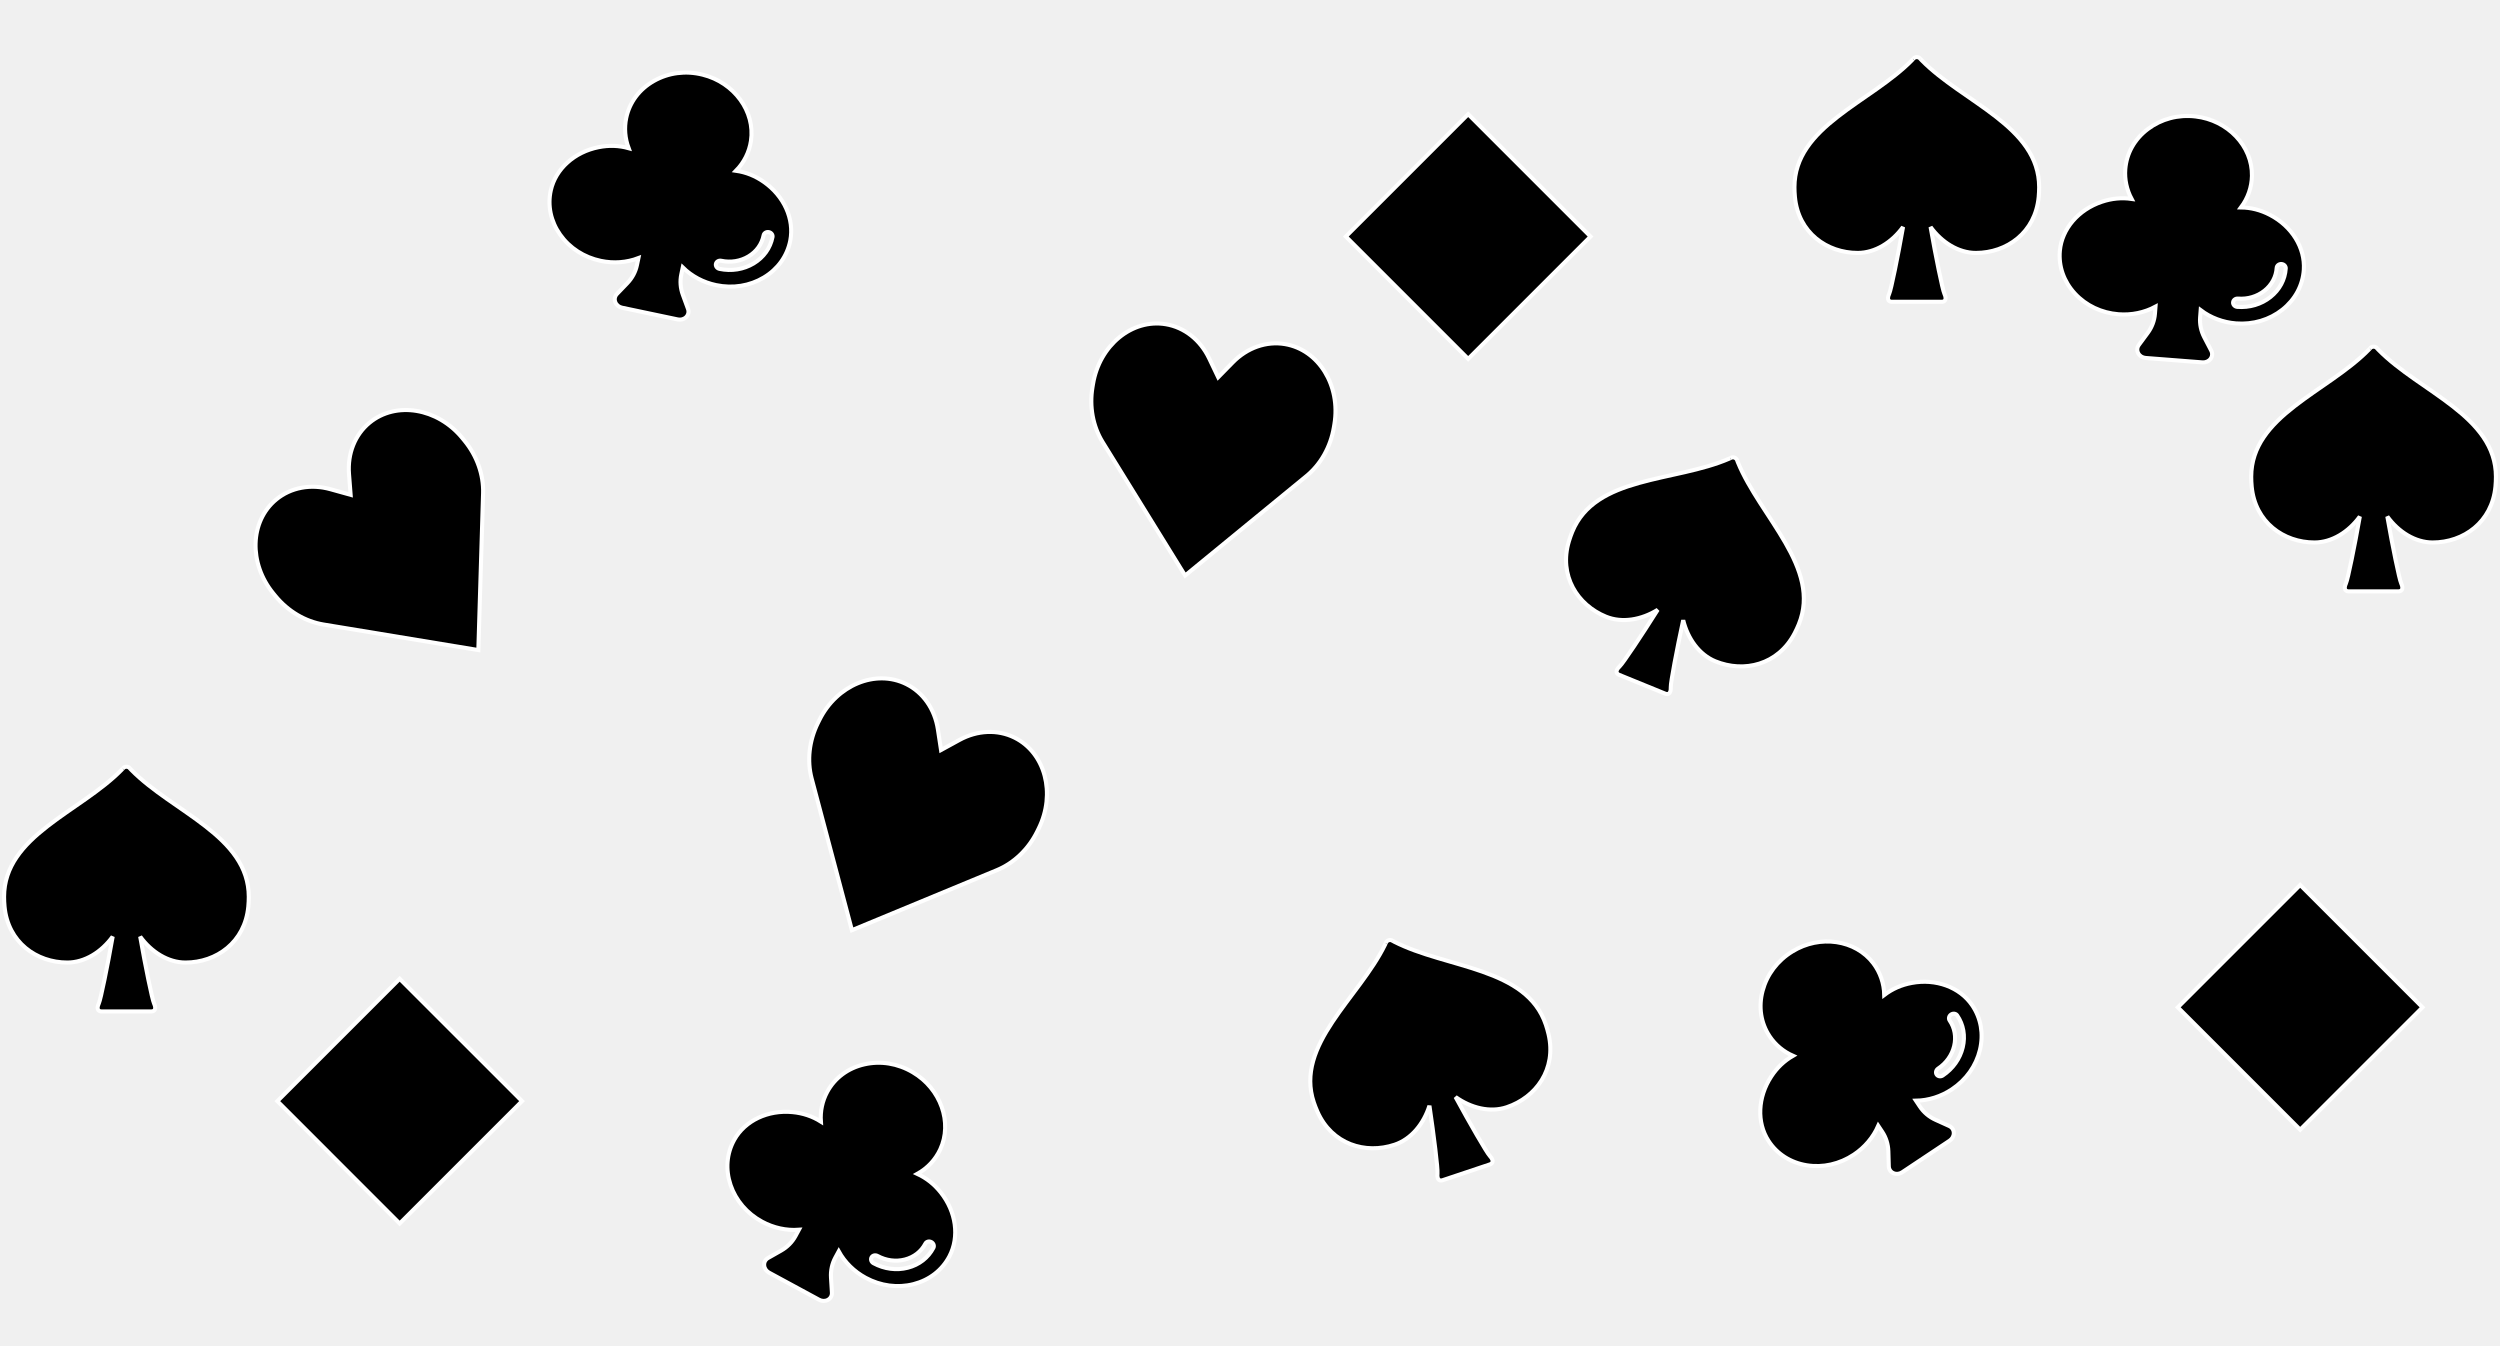
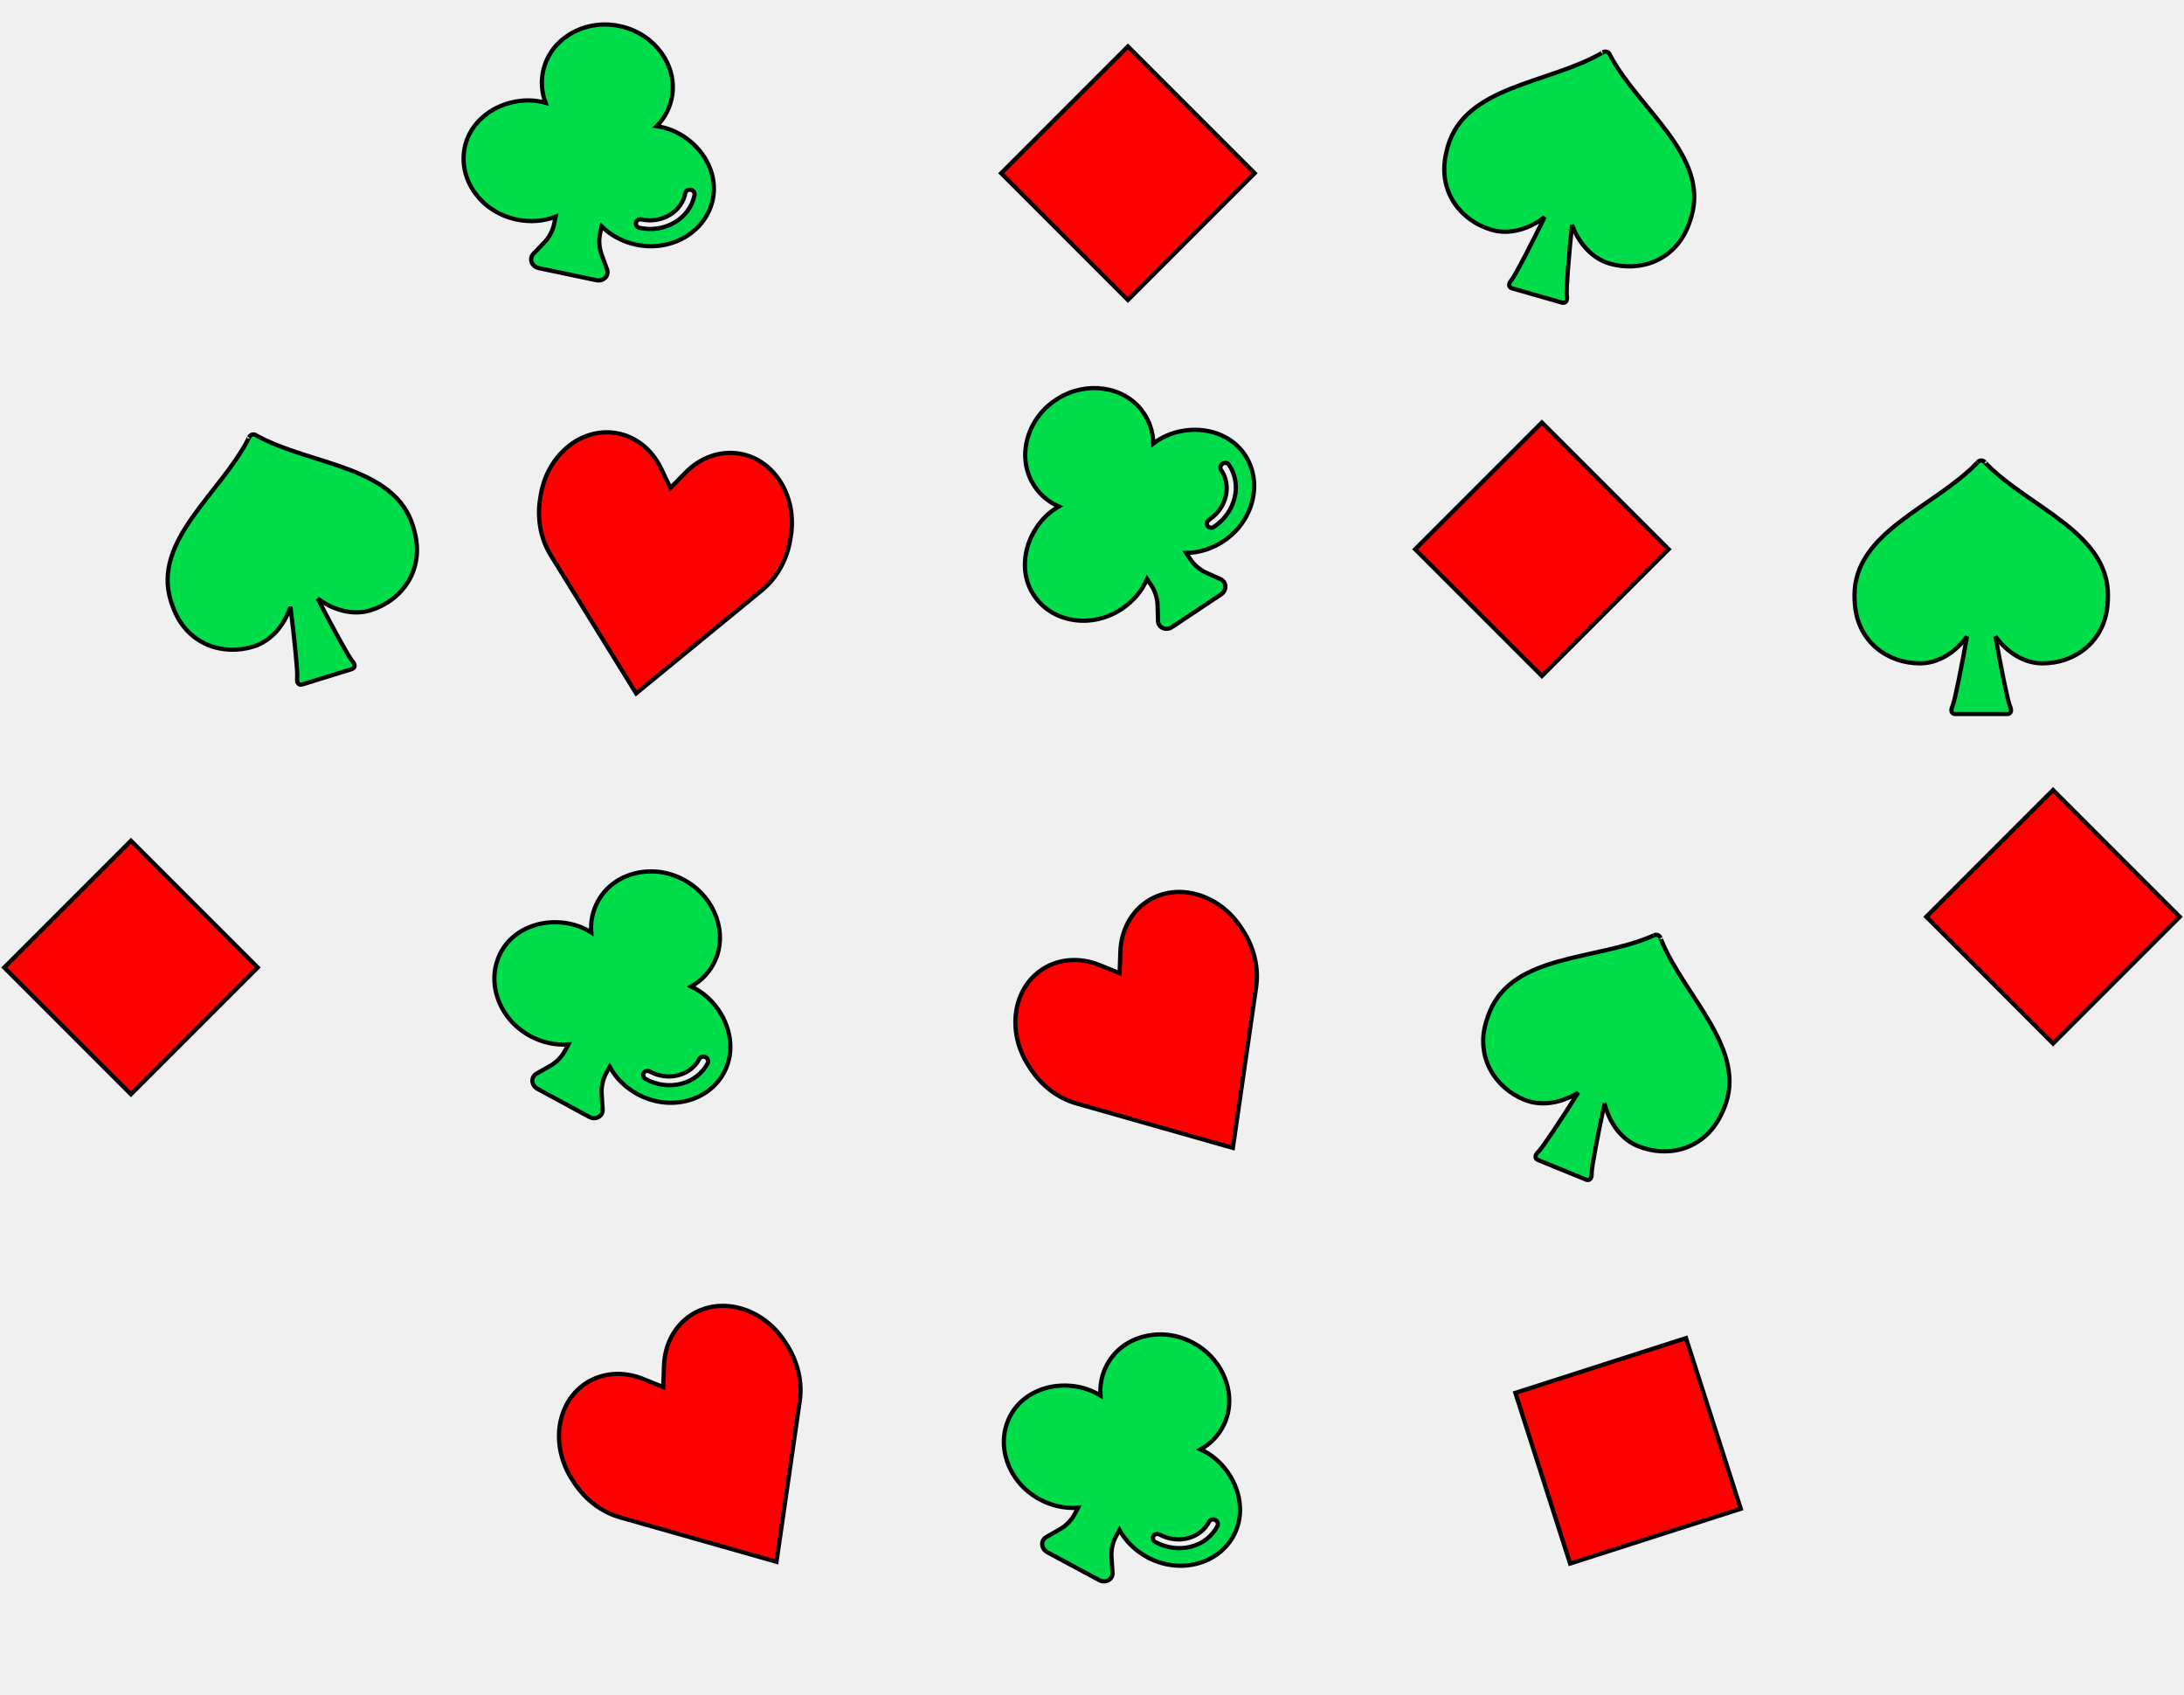
- <svg xmlns="http://www.w3.org/2000/svg" width="613" height="330" viewBox="0 0 613 330" fill="none">
-   <path d="M232.8 308.044C235.292 303.284 234.461 297.139 230.68 292.389C229.082 290.38 227.184 288.876 224.928 287.833C227.396 286.462 229.344 284.401 230.535 281.86C233.622 275.271 230.673 266.954 223.82 262.924C220.12 260.73 215.902 260.069 211.911 260.985C207.916 261.901 204.692 264.298 202.831 267.732C201.631 269.947 201.103 272.468 201.28 275.02C199.175 273.699 196.877 272.931 194.32 272.688C188.276 272.116 182.674 274.775 180.048 279.463C178.171 282.813 177.849 286.753 179.136 290.557C180.425 294.361 183.165 297.557 186.853 299.555C189.676 301.085 192.814 301.764 195.888 301.537L195.058 303.071C194.254 304.555 193.033 305.791 191.531 306.643L188.329 308.459C187.677 308.831 187.317 309.499 187.369 310.249C187.42 310.998 187.872 311.673 188.576 312.055L200.84 318.699C201.545 319.081 202.356 319.091 203.013 318.725C203.669 318.359 204.033 317.693 203.987 316.943L203.76 313.269C203.653 311.545 204.023 309.848 204.827 308.364L205.658 306.831C207.147 309.53 209.429 311.787 212.253 313.317C215.94 315.315 220.113 315.864 224.005 314.867C227.895 313.868 231.019 311.446 232.8 308.044ZM222.584 310.848C219.805 311.56 216.823 311.167 214.19 309.741C213.65 309.448 213.431 308.811 213.698 308.318C213.966 307.823 214.619 307.66 215.159 307.953C217.266 309.094 219.652 309.408 221.874 308.838C224.097 308.268 225.883 306.883 226.902 304.937C227.162 304.44 227.813 304.267 228.356 304.554L228.369 304.561C228.904 304.85 229.126 305.48 228.867 305.974C227.594 308.404 225.363 310.135 222.584 310.848Z" fill="black" stroke="white" />
-   <path d="M193.776 58.996C194.806 53.723 192.257 48.07 187.278 44.596C185.173 43.126 182.925 42.226 180.465 41.87C182.44 39.852 183.719 37.321 184.136 34.546C185.215 27.349 180.016 20.22 172.299 18.312C168.126 17.264 163.895 17.833 160.331 19.85C156.763 21.868 154.356 25.085 153.553 28.907C153.034 31.372 153.247 33.939 154.144 36.335C151.75 35.669 149.329 35.588 146.809 36.085C140.853 37.26 136.242 41.407 135.063 46.649C134.219 50.395 135.034 54.264 137.353 57.543C139.674 60.821 143.211 63.102 147.315 63.966C150.458 64.626 153.659 64.382 156.541 63.288L156.182 64.995C155.835 66.647 155.018 68.179 153.821 69.425L151.27 72.079C150.751 72.621 150.597 73.364 150.86 74.068C151.123 74.771 151.749 75.289 152.533 75.454L166.182 78.325C166.967 78.49 167.747 78.267 168.273 77.729C168.797 77.191 168.955 76.449 168.697 75.743L167.432 72.287C166.838 70.665 166.708 68.933 167.055 67.281L167.414 65.575C169.612 67.737 172.442 69.25 175.586 69.911C179.689 70.774 183.846 70.11 187.291 68.044C190.735 65.978 193.039 62.765 193.776 58.996ZM184.784 64.597C182.323 66.073 179.353 66.547 176.423 65.93C175.821 65.804 175.429 65.256 175.545 64.707C175.66 64.156 176.24 63.814 176.841 63.94C179.186 64.433 181.562 64.054 183.53 62.873C185.498 61.693 186.814 59.856 187.236 57.701C187.343 57.15 187.918 56.799 188.521 56.918L188.535 56.921C189.13 57.046 189.522 57.586 189.415 58.133C188.888 60.826 187.244 63.121 184.784 64.597Z" fill="black" stroke="white" />
-   <path d="M483.563 246.468C480.521 242.04 474.701 239.9 468.734 241.021C466.211 241.494 463.994 242.469 462.017 243.975C461.959 241.152 461.049 238.467 459.36 236.225C454.979 230.414 446.248 229.132 439.482 233.305C435.812 235.549 433.255 238.968 432.198 242.924C431.14 246.884 431.75 250.855 433.916 254.106C435.312 256.202 437.294 257.848 439.632 258.885C437.48 260.128 435.726 261.8 434.316 263.946C430.983 269.021 430.714 275.216 433.63 279.729C435.713 282.955 439.045 285.083 443.01 285.724C446.975 286.364 451.081 285.437 454.572 283.112C457.244 281.331 459.312 278.875 460.549 276.052L461.516 277.503C462.452 278.908 462.973 280.565 463.025 282.291L463.132 285.971C463.156 286.721 463.578 287.351 464.265 287.656C464.951 287.961 465.759 287.878 466.426 287.434L478.034 279.701C478.702 279.257 479.09 278.544 479.074 277.792C479.056 277.041 478.638 276.408 477.953 276.098L474.601 274.581C473.026 273.869 471.699 272.749 470.764 271.344L469.797 269.892C472.879 269.838 475.941 268.877 478.615 267.096C482.105 264.772 484.542 261.34 485.481 257.434C486.417 253.528 485.737 249.634 483.563 246.468ZM481.264 256.809C480.594 259.599 478.852 262.051 476.36 263.711C475.848 264.052 475.182 263.948 474.871 263.481C474.559 263.013 474.721 262.359 475.232 262.018C477.226 260.69 478.62 258.728 479.155 256.497C479.691 254.266 479.302 252.04 478.058 250.229C477.741 249.766 477.892 249.111 478.4 248.764L478.412 248.756C478.918 248.419 479.578 248.517 479.894 248.976C481.446 251.239 481.933 254.02 481.264 256.809Z" fill="black" stroke="white" />
-   <path d="M564.896 66.123C565.236 60.761 561.978 55.485 556.591 52.684C554.314 51.499 551.968 50.897 549.483 50.862C551.18 48.605 552.122 45.93 552.176 43.125C552.316 35.849 546.239 29.451 538.34 28.557C534.067 28.057 529.945 29.169 526.671 31.629C523.395 34.091 521.424 37.592 521.121 41.487C520.925 43.998 521.468 46.516 522.668 48.775C520.208 48.425 517.796 48.657 515.361 49.476C509.607 51.411 505.571 56.119 505.079 61.469C504.727 65.293 506.035 69.024 508.759 71.976C511.484 74.926 515.286 76.732 519.468 77.057C522.669 77.306 525.812 76.65 528.529 75.193L528.393 76.931C528.262 78.614 527.65 80.24 526.625 81.629L524.438 84.591C523.993 85.196 523.937 85.952 524.289 86.616C524.64 87.28 525.328 87.713 526.126 87.775L540.032 88.857C540.832 88.919 541.577 88.597 542.028 87.996C542.478 87.395 542.54 86.638 542.192 85.972L540.492 82.708C539.692 81.176 539.34 79.476 539.471 77.793L539.606 76.055C542.065 77.915 545.067 79.049 548.27 79.298C552.45 79.623 556.486 78.428 559.636 75.934C562.783 73.439 564.652 69.956 564.896 66.123ZM556.703 72.84C554.454 74.621 551.57 75.475 548.585 75.243C547.972 75.195 547.512 74.702 547.556 74.143C547.6 73.582 548.13 73.167 548.743 73.215C551.131 73.401 553.439 72.717 555.237 71.293C557.036 69.868 558.104 67.876 558.243 65.684C558.279 65.124 558.803 64.702 559.416 64.742L559.431 64.743C560.037 64.79 560.496 65.275 560.461 65.831C560.285 68.569 558.952 71.058 556.703 72.84Z" fill="black" stroke="white" />
-   <path d="M564 217L534 247L564 277L594 247L564 217Z" fill="black" stroke="white" />
-   <path d="M98 240L68 270L98 300L128 270L98 240Z" fill="black" stroke="white" />
-   <path d="M360 28L330 58L360 88L390 58L360 28Z" fill="black" stroke="white" />
-   <path d="M79.319 153.13L117.287 159.394L118.456 120.931C118.594 116.402 116.95 111.765 113.886 108.041L113.368 107.412C107.274 100.005 97.08 98.323 90.599 103.655C87.034 106.588 85.186 111.214 85.576 116.227L85.974 121.334L81.04 119.96C76.195 118.611 71.3 119.533 67.735 122.466C61.254 127.798 60.94 138.125 67.034 145.532L67.552 146.162C70.616 149.886 74.849 152.392 79.319 153.13Z" fill="black" stroke="white" />
-   <path d="M199.017 190.888L208.89 228.081L244.444 213.358C248.63 211.624 252.183 208.222 254.321 203.9L254.682 203.169C258.935 194.571 256.284 184.585 248.761 180.864C244.623 178.817 239.646 179.031 235.235 181.445L230.742 183.904L229.969 178.841C229.211 173.87 226.361 169.784 222.223 167.737C214.7 164.016 205.154 167.97 200.902 176.567L200.54 177.298C198.402 181.62 197.854 186.509 199.017 190.888Z" fill="black" stroke="white" />
-   <path d="M270.36 108.384L290.591 141.118L320.35 116.721C323.854 113.848 326.268 109.562 327.062 104.805L327.196 104.001C328.774 94.54 323.342 85.751 315.064 84.371C310.51 83.611 305.809 85.258 302.287 88.848L298.699 92.504L296.492 87.881C294.325 83.343 290.413 80.259 285.859 79.5C277.581 78.119 269.591 84.67 268.013 94.131L267.879 94.935C267.086 99.692 267.978 104.529 270.36 108.384Z" fill="black" stroke="white" />
-   <path d="M583.168 85.749C582.757 85.332 582.829 85.371 582.829 85.371C582.619 85.136 582.317 85 581.999 85C581.682 85 581.382 85.136 581.172 85.371C581.172 85.371 581.244 85.332 580.832 85.749C570.692 96.111 552 101.98 552 116.896C552 117.662 552.037 118.461 552.114 119.291C552.931 128.048 559.94 133.016 567.512 133.016C571.811 133.016 575.895 130.421 578.626 126.658C577.345 133.933 575.702 142.006 575.241 143.008C574.454 144.715 575.397 145 575.868 145H588.132C588.603 145 589.545 144.715 588.759 143.008C588.3 142.006 586.653 133.933 585.375 126.658C588.105 130.421 592.189 133.016 596.488 133.016C604.062 133.016 611.069 128.048 611.888 119.291C611.964 118.461 612 117.662 612 116.896C612 101.98 593.308 96.111 583.168 85.749Z" fill="black" stroke="white" />
-   <path d="M471.168 14.749C470.757 14.332 470.829 14.37 470.829 14.37C470.619 14.136 470.317 14 469.999 14C469.682 14 469.382 14.136 469.172 14.37C469.172 14.37 469.244 14.332 468.832 14.749C458.692 25.111 440 30.98 440 45.896C440 46.662 440.037 47.461 440.114 48.291C440.931 57.048 447.94 62.016 455.512 62.016C459.811 62.016 463.895 59.421 466.626 55.658C465.345 62.933 463.702 71.005 463.241 72.008C462.454 73.715 463.397 74 463.868 74H476.132C476.603 74 477.545 73.715 476.759 72.008C476.3 71.005 474.653 62.933 473.375 55.658C476.105 59.421 480.189 62.016 484.488 62.016C492.062 62.016 499.069 57.048 499.888 48.291C499.964 47.461 500 46.662 500 45.896C500 30.98 481.308 25.111 471.168 14.749Z" fill="black" stroke="white" />
-   <path d="M32.168 188.749C31.757 188.332 31.829 188.371 31.829 188.371C31.619 188.136 31.317 188 31 188C30.682 188 30.382 188.136 30.172 188.371C30.172 188.371 30.244 188.332 29.832 188.749C19.692 199.111 1 204.98 1 219.896C1 220.662 1.037 221.461 1.114 222.291C1.931 231.048 8.94 236.016 16.512 236.016C20.811 236.016 24.895 233.421 27.626 229.658C26.345 236.933 24.702 245.006 24.241 246.008C23.454 247.715 24.397 248 24.868 248H37.132C37.603 248 38.545 247.715 37.76 246.008C37.3 245.006 35.653 236.933 34.375 229.658C37.105 233.421 41.189 236.016 45.488 236.016C53.062 236.016 60.069 231.048 60.888 222.291C60.964 221.461 61 220.662 61 219.896C61 204.98 42.308 199.111 32.168 188.749Z" fill="black" stroke="white" />
-   <path d="M426.134 113.358C425.911 112.818 425.963 112.88 425.963 112.88C425.857 112.583 425.629 112.344 425.335 112.224C425.042 112.104 424.712 112.116 424.429 112.254C424.429 112.254 424.511 112.246 423.972 112.476C410.668 118.239 391.144 116.61 385.508 130.42C385.218 131.13 384.951 131.883 384.708 132.681C382.156 141.097 386.768 148.345 393.78 151.207C397.76 152.831 402.522 151.971 406.472 149.519C402.537 155.77 397.965 162.624 397.159 163.378C395.786 164.661 396.552 165.281 396.988 165.459L408.343 170.093C408.779 170.271 409.758 170.363 409.676 168.486C409.629 167.384 411.155 159.287 412.721 152.069C413.826 156.584 416.627 160.53 420.607 162.155C427.62 165.016 435.985 163.065 440.051 155.266C440.436 154.526 440.771 153.8 441.06 153.091C446.696 139.281 431.607 126.784 426.134 113.358Z" fill="black" stroke="white" />
-   <path d="M341.83 230.888C341.309 230.624 341.389 230.637 341.389 230.637C341.115 230.481 340.786 230.448 340.485 230.549C340.184 230.65 339.942 230.874 339.817 231.163C339.817 231.163 339.874 231.103 339.616 231.629C333.285 244.672 317.42 256.167 322.15 270.313C322.393 271.04 322.682 271.785 323.018 272.548C326.57 280.594 334.792 283.083 341.974 280.681C346.051 279.317 349.101 275.561 350.498 271.126C351.59 278.432 352.592 286.609 352.472 287.706C352.268 289.574 353.253 289.545 353.699 289.396L365.33 285.506C365.777 285.357 366.58 284.788 365.293 283.418C364.539 282.613 360.418 275.479 356.899 268.986C360.68 271.689 365.377 272.855 369.454 271.491C376.637 269.089 381.707 262.155 379.706 253.591C379.515 252.779 379.296 252.01 379.053 251.284C374.322 237.138 354.734 237.5 341.83 230.888Z" fill="black" stroke="white" />
+ <svg xmlns="http://www.w3.org/2000/svg" width="517" height="401" viewBox="0 0 517 401" fill="none">
+   <path d="M171.469 253.713C173.961 248.953 173.13 242.808 169.349 238.057C167.751 236.049 165.852 234.545 163.597 233.502C166.065 232.13 168.013 230.07 169.204 227.529C172.291 220.939 169.342 212.623 162.489 208.593C158.789 206.398 154.571 205.737 150.58 206.653C146.585 207.57 143.361 209.967 141.5 213.401C140.3 215.616 139.772 218.137 139.948 220.689C137.844 219.368 135.546 218.599 132.989 218.357C126.945 217.784 121.343 220.444 118.717 225.131C116.84 228.481 116.518 232.422 117.805 236.226C119.094 240.03 121.834 243.226 125.522 245.224C128.345 246.754 131.483 247.432 134.557 247.206L133.727 248.739C132.922 250.224 131.702 251.459 130.2 252.312L126.998 254.128C126.346 254.5 125.986 255.168 126.038 255.917C126.089 256.667 126.541 257.342 127.245 257.723L139.509 264.368C140.214 264.75 141.025 264.759 141.682 264.393C142.338 264.027 142.702 263.361 142.656 262.611L142.429 258.938C142.322 257.213 142.692 255.517 143.496 254.033L144.327 252.499C145.816 255.198 148.098 257.456 150.922 258.986C154.609 260.983 158.782 261.533 162.674 260.536C166.563 259.537 169.688 257.115 171.469 253.713ZM161.253 256.517C158.474 257.229 155.492 256.836 152.859 255.409C152.319 255.117 152.1 254.48 152.367 253.986C152.635 253.492 153.288 253.329 153.828 253.621C155.935 254.762 158.321 255.077 160.543 254.507C162.766 253.937 164.551 252.552 165.57 250.606C165.831 250.109 166.482 249.936 167.025 250.223L167.038 250.229C167.573 250.519 167.795 251.148 167.536 251.642C166.263 254.072 164.032 255.804 161.253 256.517Z" fill="#00DD4A" stroke="black" />
+   <path d="M168.776 46.996C169.806 41.723 167.257 36.07 162.278 32.596C160.173 31.126 157.925 30.226 155.465 29.87C157.44 27.852 158.719 25.321 159.136 22.546C160.215 15.349 155.016 8.22 147.299 6.312C143.126 5.264 138.895 5.833 135.331 7.85C131.763 9.868 129.356 13.085 128.553 16.907C128.034 19.372 128.247 21.939 129.144 24.335C126.75 23.669 124.329 23.588 121.809 24.085C115.853 25.26 111.242 29.407 110.063 34.649C109.219 38.395 110.034 42.264 112.353 45.543C114.674 48.821 118.211 51.102 122.315 51.966C125.458 52.627 128.659 52.382 131.541 51.288L131.182 52.995C130.835 54.647 130.018 56.179 128.821 57.425L126.27 60.079C125.751 60.621 125.597 61.364 125.86 62.068C126.123 62.771 126.749 63.289 127.533 63.454L141.182 66.325C141.967 66.49 142.747 66.267 143.273 65.729C143.797 65.191 143.955 64.449 143.697 63.743L142.432 60.287C141.838 58.665 141.708 56.933 142.055 55.282L142.414 53.575C144.612 55.737 147.442 57.25 150.586 57.911C154.689 58.774 158.846 58.11 162.291 56.044C165.735 53.978 168.039 50.765 168.776 46.996ZM159.784 52.597C157.323 54.073 154.353 54.547 151.423 53.93C150.821 53.804 150.429 53.256 150.545 52.707C150.66 52.156 151.24 51.814 151.841 51.94C154.186 52.433 156.562 52.054 158.53 50.873C160.498 49.693 161.814 47.856 162.236 45.701C162.343 45.15 162.918 44.799 163.521 44.918L163.535 44.921C164.13 45.046 164.522 45.586 164.415 46.133C163.888 48.826 162.244 51.121 159.784 52.597Z" fill="#00DD4A" stroke="black" />
+   <path d="M294.563 107.468C291.521 103.04 285.701 100.9 279.734 102.021C277.211 102.494 274.994 103.469 273.017 104.975C272.959 102.152 272.049 99.466 270.36 97.225C265.979 91.415 257.248 90.132 250.482 94.305C246.812 96.549 244.255 99.968 243.198 103.924C242.14 107.884 242.75 111.855 244.916 115.106C246.312 117.202 248.294 118.848 250.632 119.885C248.48 121.128 246.726 122.8 245.316 124.946C241.983 130.021 241.714 136.216 244.63 140.729C246.713 143.955 250.045 146.083 254.01 146.724C257.975 147.364 262.081 146.437 265.572 144.112C268.244 142.331 270.312 139.875 271.549 137.052L272.516 138.503C273.452 139.908 273.973 141.565 274.025 143.291L274.132 146.971C274.156 147.721 274.578 148.351 275.265 148.656C275.951 148.961 276.759 148.878 277.426 148.434L289.034 140.701C289.702 140.257 290.09 139.544 290.074 138.792C290.056 138.041 289.638 137.408 288.953 137.098L285.601 135.581C284.026 134.869 282.699 133.749 281.764 132.344L280.797 130.892C283.879 130.838 286.941 129.877 289.615 128.096C293.105 125.772 295.542 122.34 296.481 118.434C297.417 114.528 296.737 110.634 294.563 107.468ZM292.264 117.809C291.594 120.599 289.852 123.051 287.36 124.711C286.848 125.052 286.182 124.948 285.871 124.481C285.559 124.013 285.721 123.359 286.232 123.018C288.226 121.69 289.62 119.728 290.155 117.497C290.691 115.266 290.302 113.04 289.058 111.229C288.741 110.766 288.892 110.111 289.4 109.764L289.412 109.756C289.918 109.419 290.578 109.517 290.894 109.976C292.446 112.239 292.933 115.02 292.264 117.809Z" fill="#00DD4A" stroke="black" />
+   <path d="M292.144 363.247C294.62 358.479 293.769 352.336 289.972 347.598C288.367 345.595 286.464 344.097 284.205 343.062C286.668 341.682 288.609 339.616 289.792 337.071C292.858 330.471 289.88 322.164 283.015 318.157C279.307 315.975 275.088 315.327 271.099 316.256C267.107 317.186 263.891 319.594 262.041 323.034C260.849 325.253 260.329 327.776 260.514 330.327C258.405 329.013 256.104 328.252 253.547 328.018C247.501 327.465 241.908 330.143 239.298 334.84C237.432 338.196 237.122 342.137 238.422 345.937C239.724 349.737 242.474 352.924 246.168 354.91C248.997 356.43 252.137 357.098 255.211 356.862L254.385 358.398C253.586 359.885 252.369 361.125 250.87 361.982L247.674 363.809C247.023 364.183 246.666 364.852 246.72 365.601C246.774 366.351 247.228 367.024 247.933 367.403L260.219 374.007C260.925 374.387 261.736 374.394 262.392 374.026C263.047 373.657 263.408 372.99 263.36 372.24L263.121 368.568C263.009 366.844 263.372 365.146 264.172 363.659L264.997 362.123C266.496 364.817 268.785 367.067 271.614 368.588C275.307 370.573 279.482 371.109 283.371 370.099C287.257 369.087 290.374 366.655 292.144 363.247ZM281.937 366.084C279.16 366.806 276.177 366.423 273.54 365.005C272.998 364.714 272.777 364.078 273.042 363.583C273.309 363.088 273.961 362.923 274.503 363.214C276.613 364.348 279 364.654 281.22 364.077C283.441 363.5 285.222 362.109 286.235 360.159C286.494 359.661 287.144 359.487 287.688 359.771L287.701 359.778C288.237 360.066 288.461 360.695 288.204 361.189C286.938 363.624 284.713 365.362 281.937 366.084Z" fill="#00DD4A" stroke="black" />
+   <path d="M486 187L456 217L486 247L516 217L486 187Z" fill="#FF0000" stroke="black" />
+   <path d="M31 199L1 229L31 259L61 229L31 199Z" fill="#FF0000" stroke="black" />
+   <path d="M267 11L237 41L267 71L297 41L267 11Z" fill="#FF0000" stroke="black" />
+   <path d="M365 100L335 130L365 160L395 130L365 100Z" fill="#FF0000" stroke="black" />
+   <path d="M399.114 316.717L358.717 329.68L371.68 370.078L412.078 357.114L399.114 316.717Z" fill="#FF0000" stroke="black" />
+   <path d="M130.36 131.384L150.591 164.118L180.35 139.721C183.854 136.848 186.268 132.562 187.062 127.805L187.196 127.001C188.774 117.54 183.342 108.751 175.064 107.37C170.51 106.611 165.809 108.258 162.287 111.848L158.699 115.503L156.492 110.881C154.325 106.343 150.413 103.259 145.859 102.5C137.581 101.119 129.591 107.67 128.013 117.131L127.879 117.935C127.086 122.692 127.978 127.529 130.36 131.384Z" fill="#FF0000" stroke="black" />
+   <path d="M254.829 261.183L291.845 271.7L297.355 233.615C298.004 229.131 296.895 224.338 294.272 220.292L293.828 219.607C288.61 211.559 278.672 208.735 271.63 213.3C267.756 215.812 265.397 220.199 265.218 225.225L265.036 230.344L260.288 228.42C255.627 226.532 250.659 226.895 246.786 229.406C239.743 233.971 238.264 244.196 243.481 252.245L243.925 252.929C246.548 256.976 250.47 259.945 254.829 261.183Z" fill="#FF0000" stroke="black" />
+   <path d="M146.795 359.149L183.811 369.665L189.321 331.581C189.97 327.096 188.861 322.304 186.237 318.257L185.794 317.573C180.576 309.525 170.638 306.701 163.595 311.266C159.722 313.777 157.363 318.165 157.184 323.19L157.001 328.309L152.254 326.386C147.593 324.498 142.625 324.86 138.751 327.371C131.709 331.937 130.23 342.162 135.447 350.211L135.891 350.895C138.514 354.941 142.436 357.91 146.795 359.149Z" fill="#FF0000" stroke="black" />
+   <path d="M470.168 109.749C469.757 109.332 469.829 109.371 469.829 109.371C469.619 109.136 469.317 109 468.999 109C468.682 109 468.382 109.136 468.172 109.371C468.172 109.371 468.244 109.332 467.832 109.749C457.692 120.111 439 125.98 439 140.896C439 141.662 439.037 142.461 439.114 143.291C439.931 152.048 446.94 157.016 454.512 157.016C458.811 157.016 462.895 154.421 465.626 150.658C464.345 157.933 462.702 166.006 462.241 167.008C461.454 168.715 462.397 169 462.868 169H475.132C475.603 169 476.545 168.715 475.759 167.008C475.3 166.006 473.653 157.933 472.375 150.658C475.105 154.421 479.189 157.016 483.488 157.016C491.062 157.016 498.069 152.048 498.888 143.291C498.964 142.461 499 141.662 499 140.896C499 125.98 480.308 120.111 470.168 109.749Z" fill="#00DD4A" stroke="black" />
+   <path d="M381.26 13.291C380.98 12.777 381.038 12.834 381.038 12.834C380.901 12.55 380.648 12.337 380.343 12.25C380.038 12.162 379.712 12.21 379.445 12.378C379.445 12.378 379.526 12.361 379.015 12.648C366.416 19.823 346.831 20.326 342.729 34.667C342.518 35.403 342.334 36.181 342.18 37.001C340.557 45.645 345.929 52.348 353.21 54.431C357.343 55.613 361.984 54.241 365.644 51.374C362.412 58.016 358.612 65.326 357.893 66.162C356.667 67.588 357.495 68.121 357.948 68.25L369.74 71.623C370.192 71.752 371.176 71.737 370.891 69.88C370.724 68.79 371.361 60.575 372.133 53.23C373.722 57.598 376.936 61.217 381.068 62.399C388.351 64.481 396.454 61.632 399.649 53.438C399.951 52.66 400.205 51.903 400.416 51.166C404.518 36.825 388.16 26.042 381.26 13.291Z" fill="#00DD4A" stroke="black" />
+   <path d="M60.995 103.243C60.479 102.967 60.559 102.982 60.559 102.982C60.289 102.82 59.96 102.78 59.657 102.874C59.354 102.968 59.107 103.186 58.976 103.473C58.976 103.473 59.034 103.414 58.764 103.934C52.142 116.832 36.023 127.968 40.434 142.216C40.661 142.948 40.933 143.7 41.252 144.47C44.622 152.594 52.787 155.266 60.021 153.026C64.127 151.755 67.261 148.068 68.757 143.666C69.684 150.993 70.503 159.191 70.358 160.285C70.112 162.149 71.097 162.142 71.547 162.003L83.262 158.375C83.712 158.236 84.528 157.685 83.272 156.286C82.537 155.465 78.576 148.24 75.204 141.669C78.924 144.456 83.593 145.727 87.699 144.456C94.935 142.216 100.159 135.397 98.351 126.79C98.178 125.974 97.976 125.201 97.75 124.469C93.338 110.22 73.746 110.143 60.995 103.243Z" fill="#00DD4A" stroke="black" />
+   <path d="M393.245 222.47C393.023 221.929 393.074 221.991 393.074 221.991C392.969 221.695 392.74 221.455 392.447 221.335C392.153 221.215 391.823 221.227 391.54 221.365C391.54 221.365 391.622 221.357 391.083 221.587C377.779 227.35 358.255 225.722 352.619 239.532C352.33 240.241 352.062 240.994 351.82 241.792C349.267 250.209 353.879 257.457 360.891 260.318C364.871 261.942 369.633 261.083 373.583 258.63C369.648 264.882 365.077 271.735 364.271 272.489C362.897 273.772 363.663 274.393 364.099 274.571L375.454 279.204C375.89 279.382 376.87 279.474 376.788 277.597C376.74 276.495 378.267 268.399 379.832 261.181C380.937 265.696 383.738 269.642 387.718 271.266C394.731 274.128 403.096 272.176 407.162 264.377C407.547 263.637 407.882 262.912 408.171 262.202C413.807 248.392 398.719 235.895 393.245 222.47Z" fill="#00DD4A" stroke="black" />
</svg>
